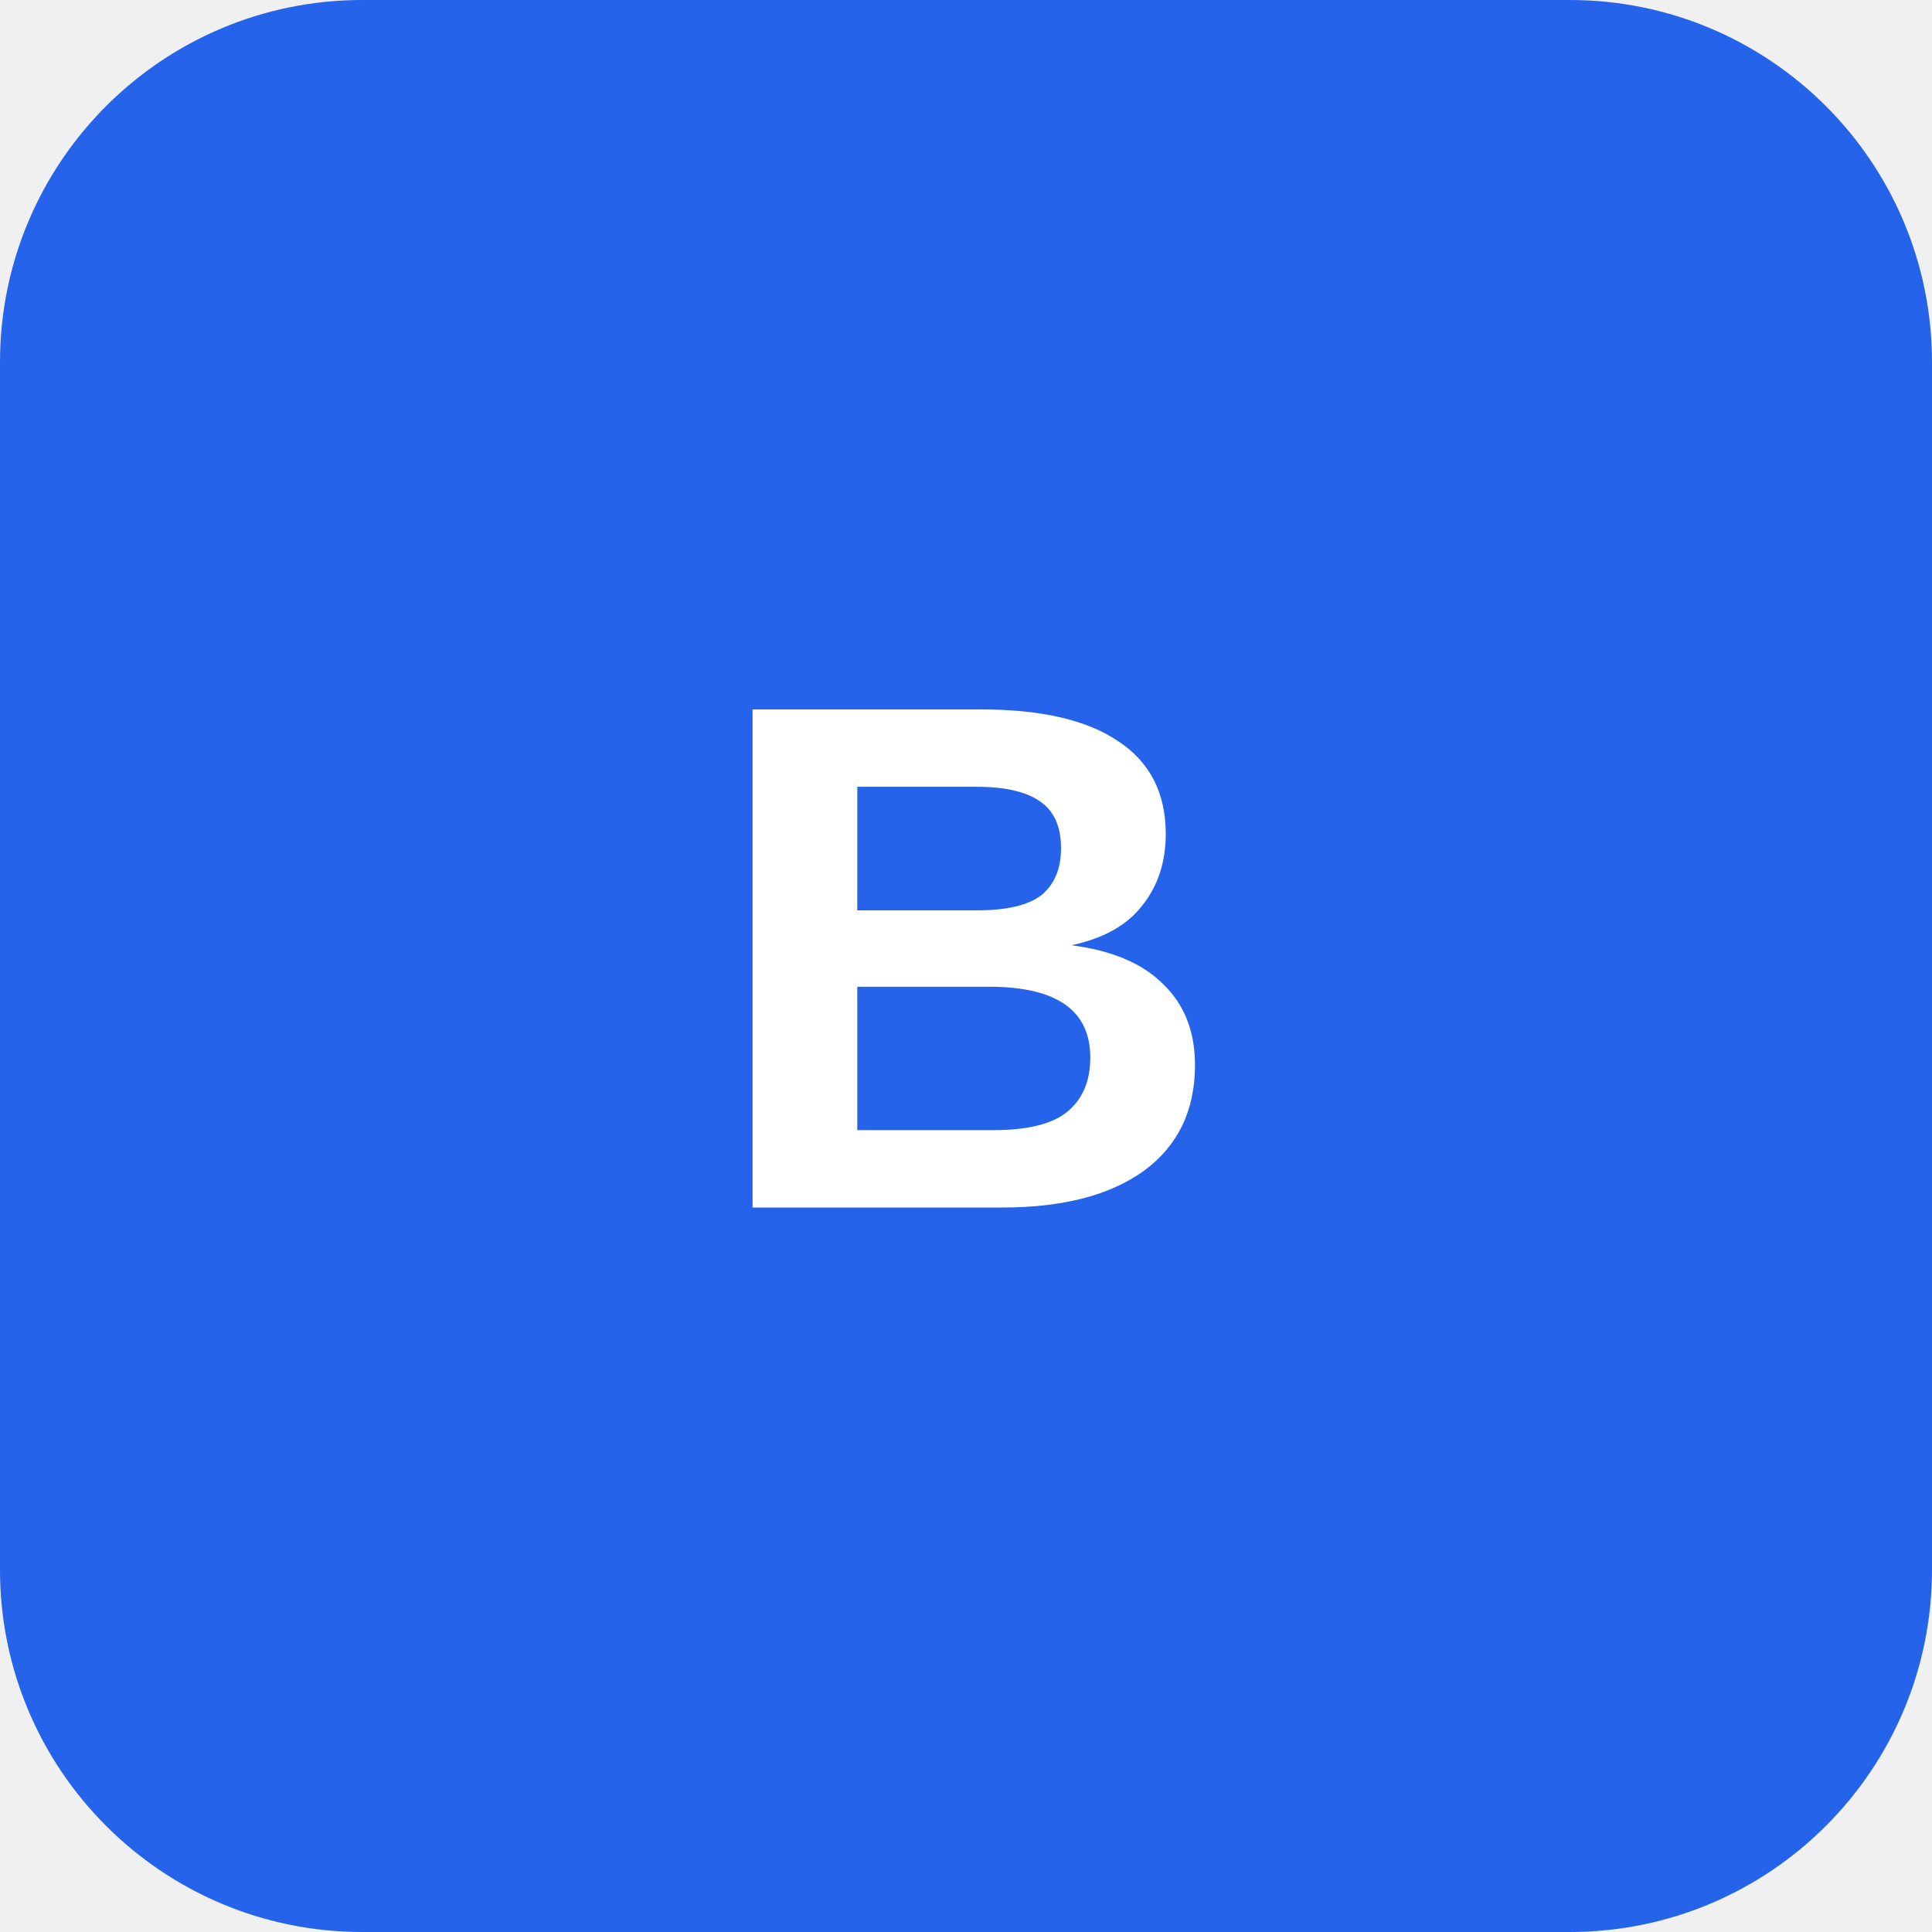
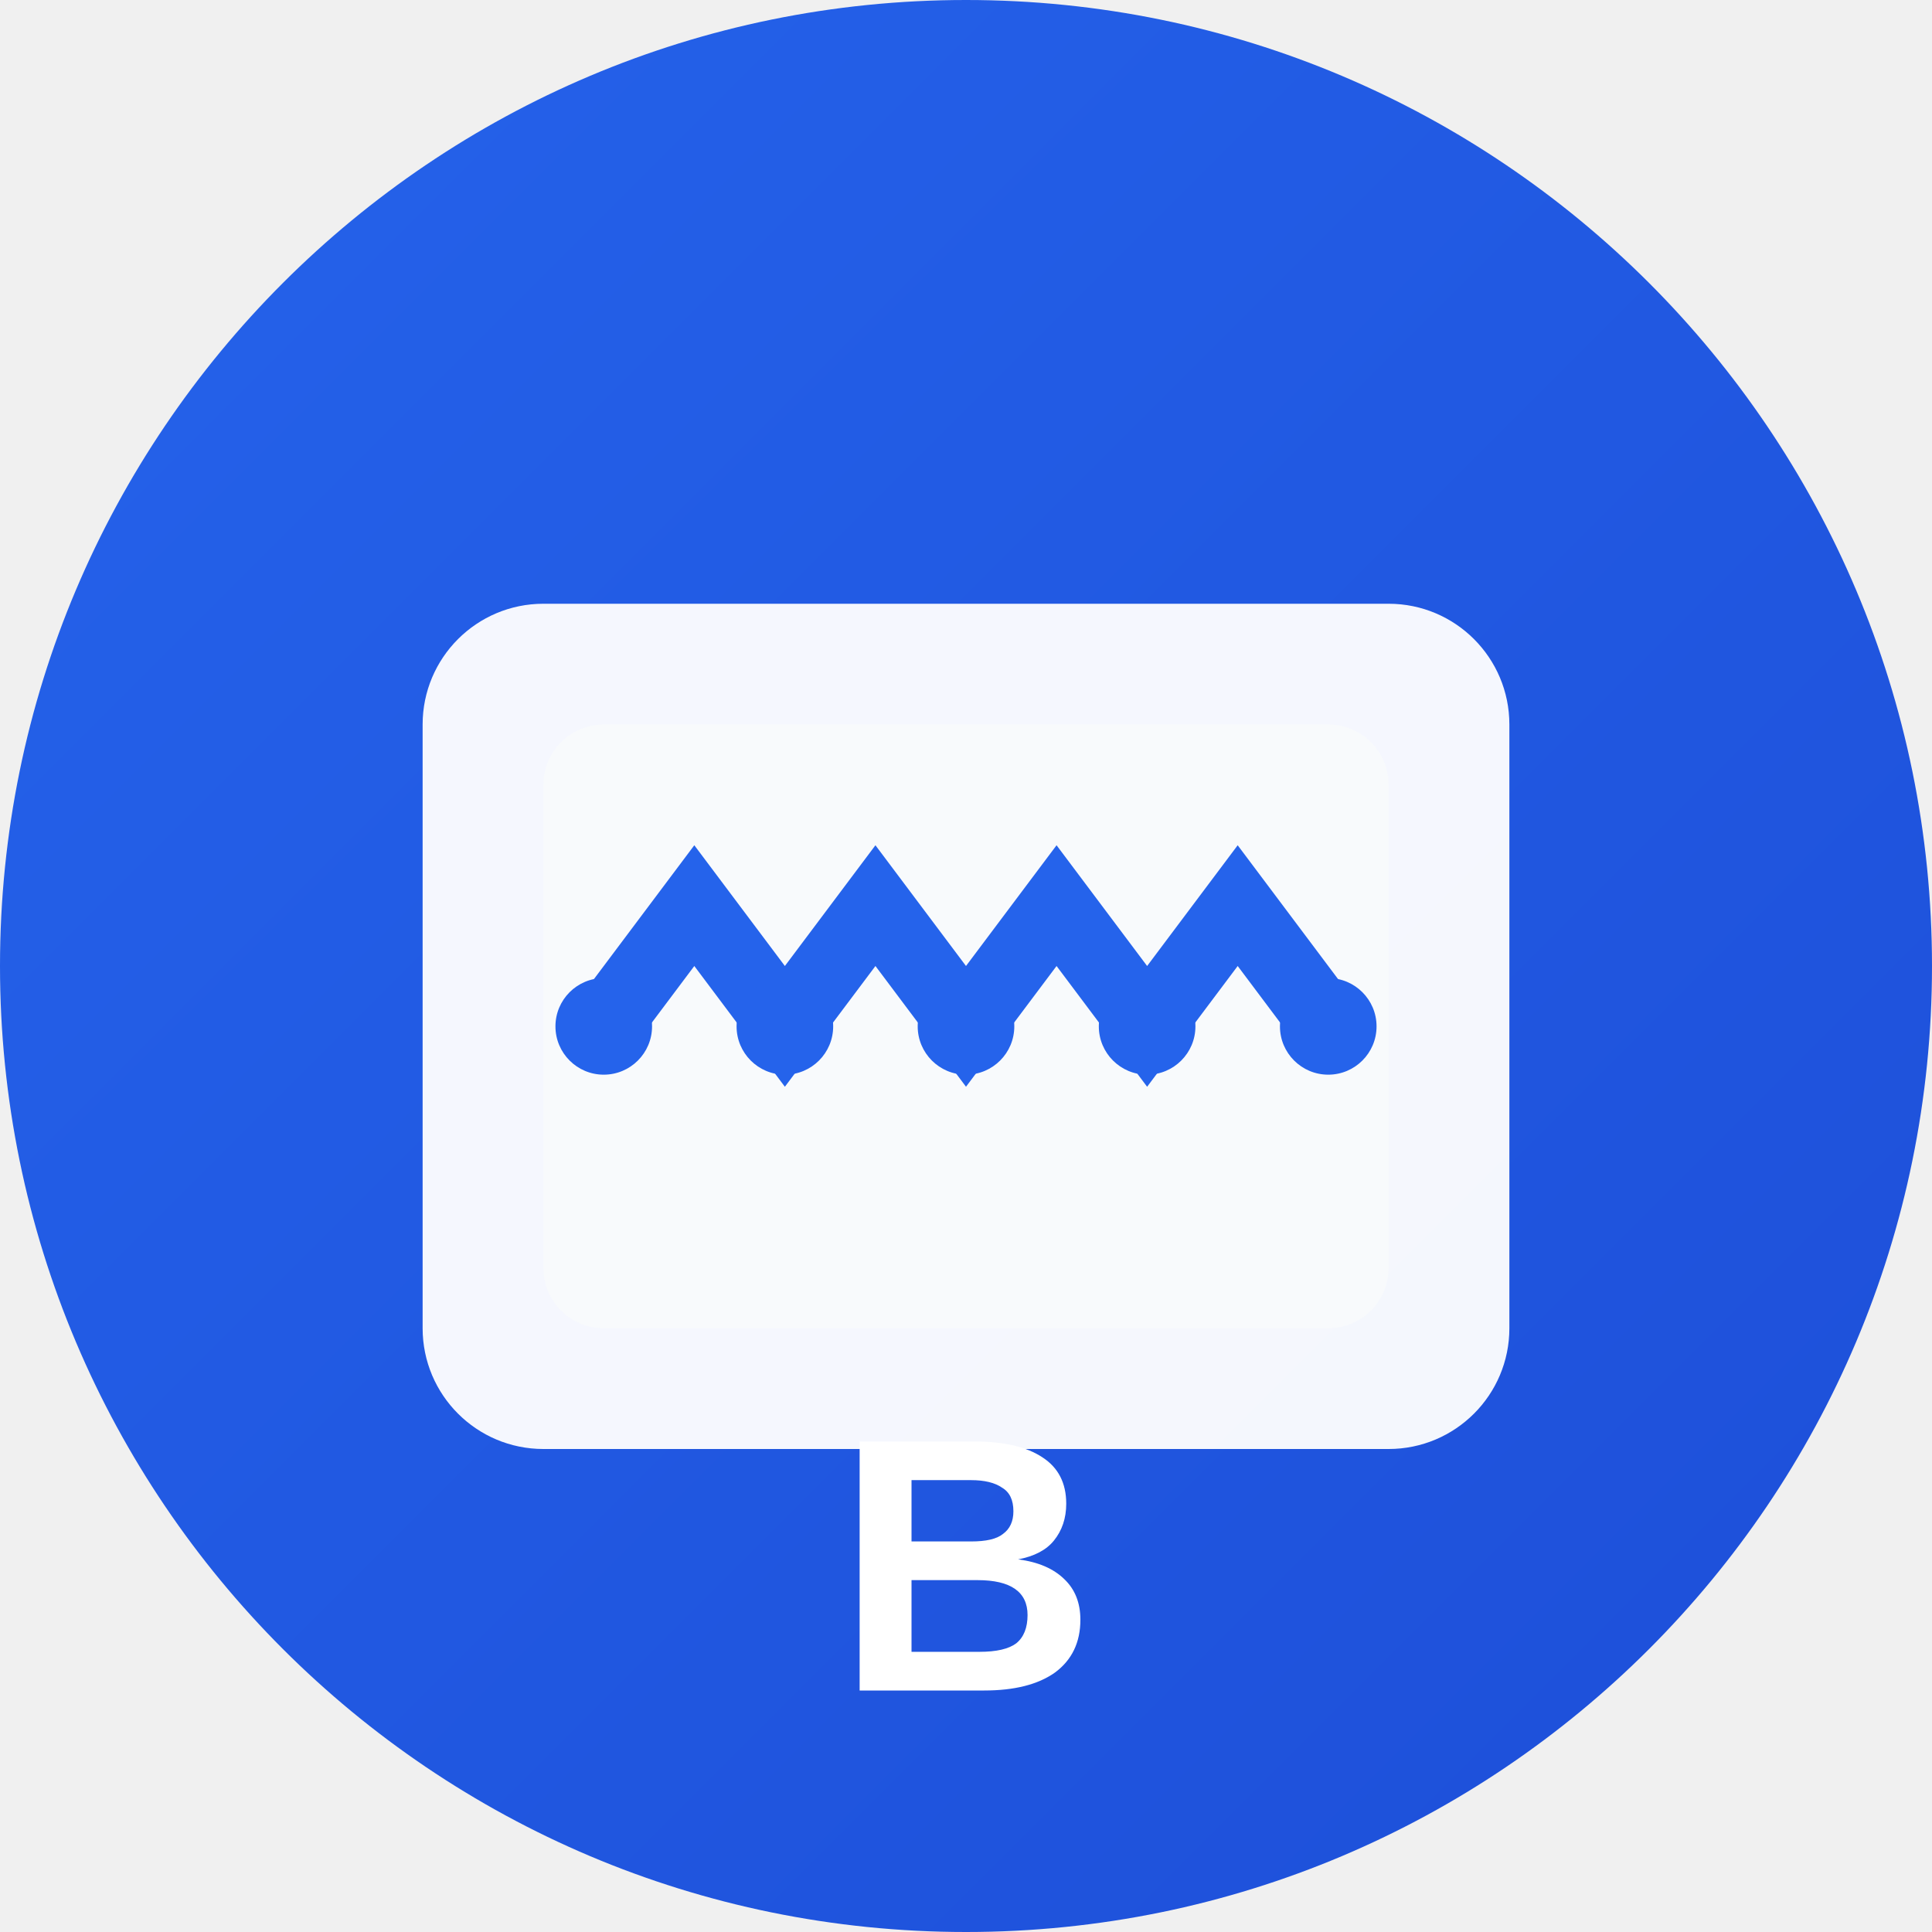
<svg xmlns="http://www.w3.org/2000/svg" width="32" height="32" viewBox="0 0 32 32">
-   <rect width="32" height="32" rx="6" fill="#2563eb" />
-   <text x="16" y="20" font-family="Arial, sans-serif" font-size="12" font-weight="bold" text-anchor="middle" fill="white">B</text>
+   <defs>
+     <linearGradient id="bgGradient" x1="0%" y1="0%" x2="100%" y2="100%">
+       <stop offset="0%" style="stop-color:#2563eb;stop-opacity:1" />
+       <stop offset="100%" style="stop-color:#1d4ed8;stop-opacity:1" />
+     </linearGradient>
+   </defs>
+   <circle cx="16" cy="16" r="16" fill="url(#bgGradient)" />
+   <rect x="7" y="10" width="18" height="14" rx="2" fill="white" opacity="0.95" />
+   <rect x="9" y="12" width="14" height="10" rx="1" fill="#f8fafc" />
+   <path d="M10 17 L11.5 15 L13 17 L14.5 15 L16 17 L17.5 15 L19 17 L20.5 15 L22 17" stroke="#2563eb" stroke-width="1.2" fill="none" stroke-linecap="round" />
+   <circle cx="10" cy="17" r="0.8" fill="#2563eb" />
+   <circle cx="13" cy="17" r="0.8" fill="#2563eb" />
+   <circle cx="16" cy="17" r="0.8" fill="#2563eb" />
+   <circle cx="19" cy="17" r="0.8" fill="#2563eb" />
+   <circle cx="22" cy="17" r="0.8" fill="#2563eb" />
+   <text x="16" y="28" font-family="Arial, sans-serif" font-size="6" font-weight="bold" text-anchor="middle" fill="white">B</text>
</svg>
